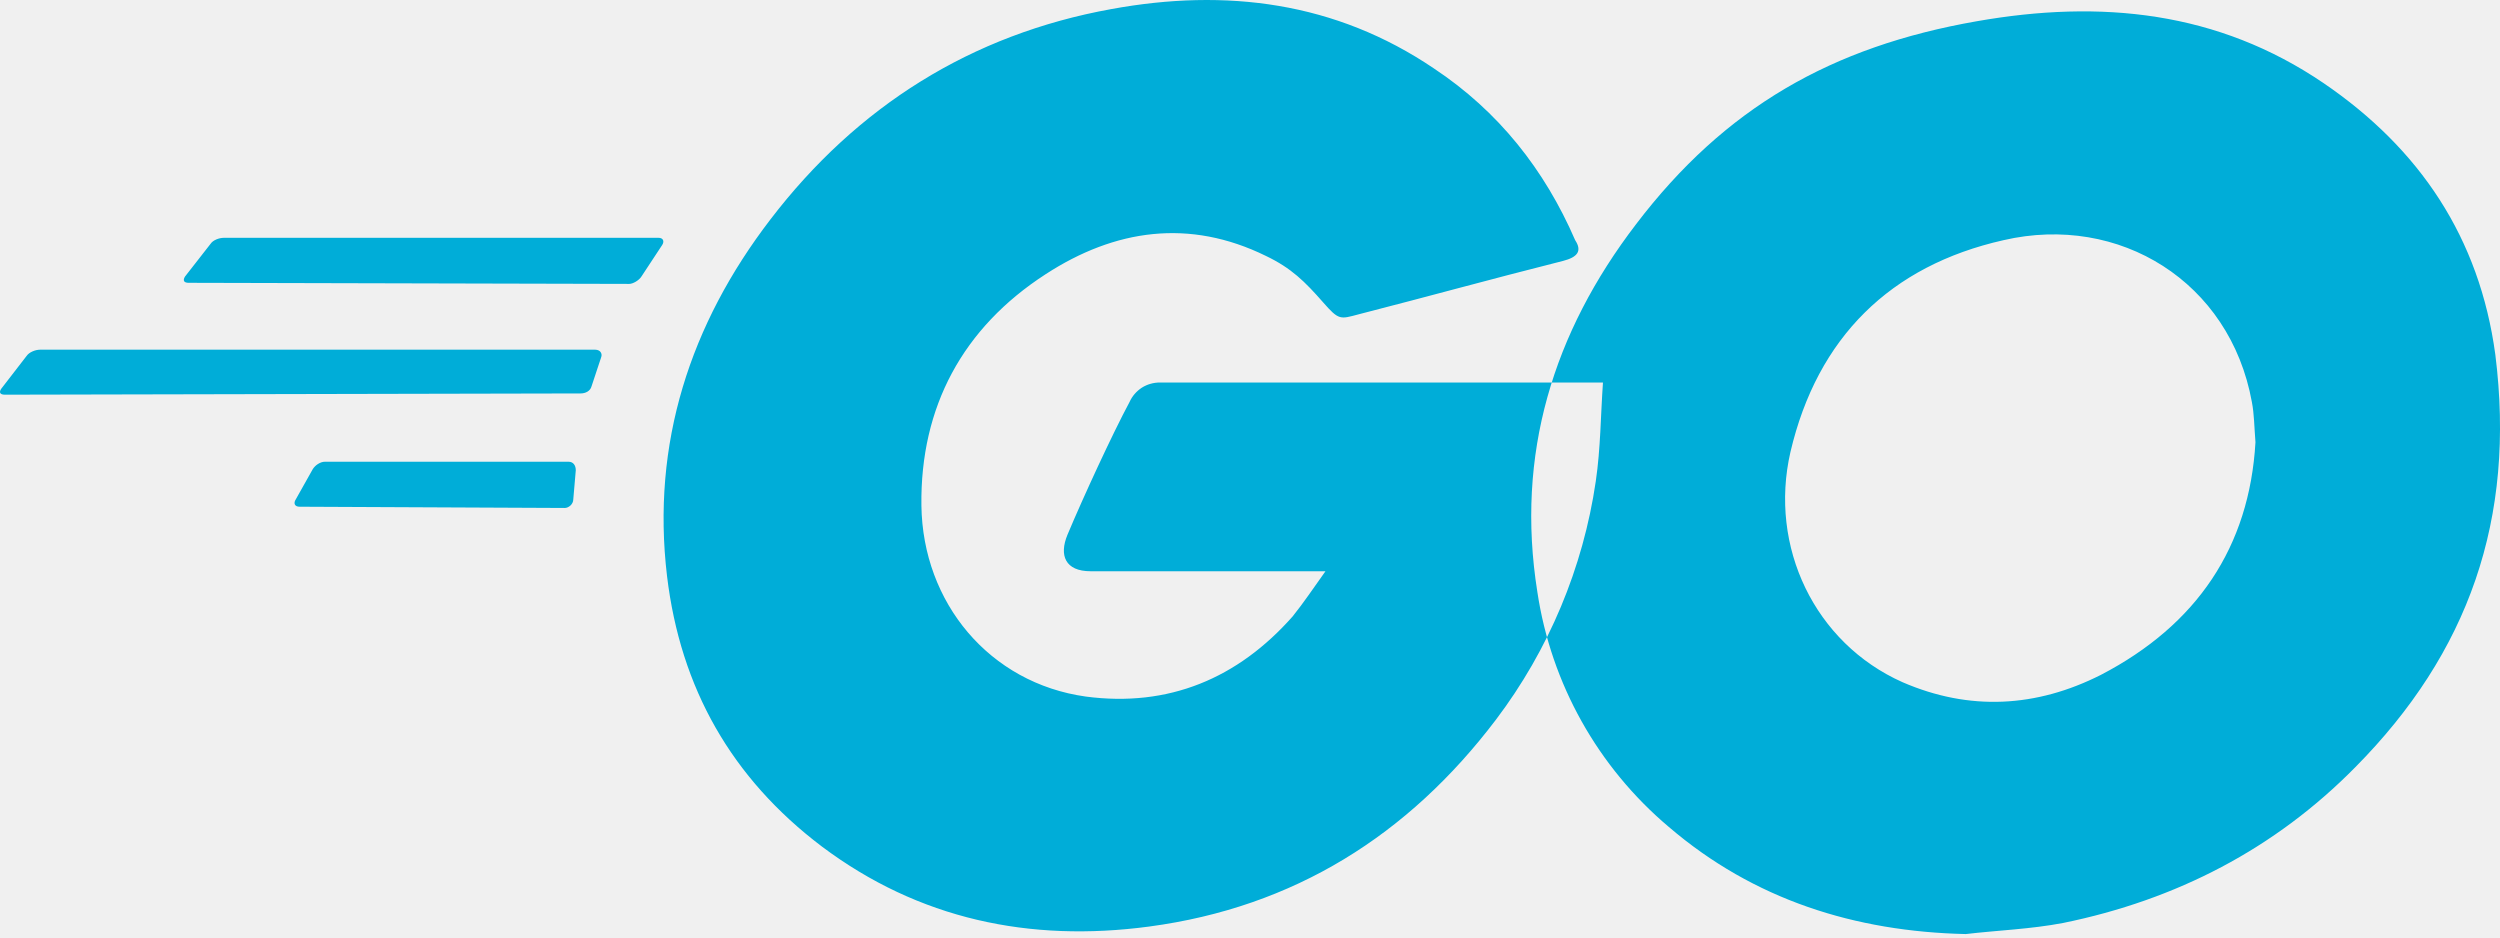
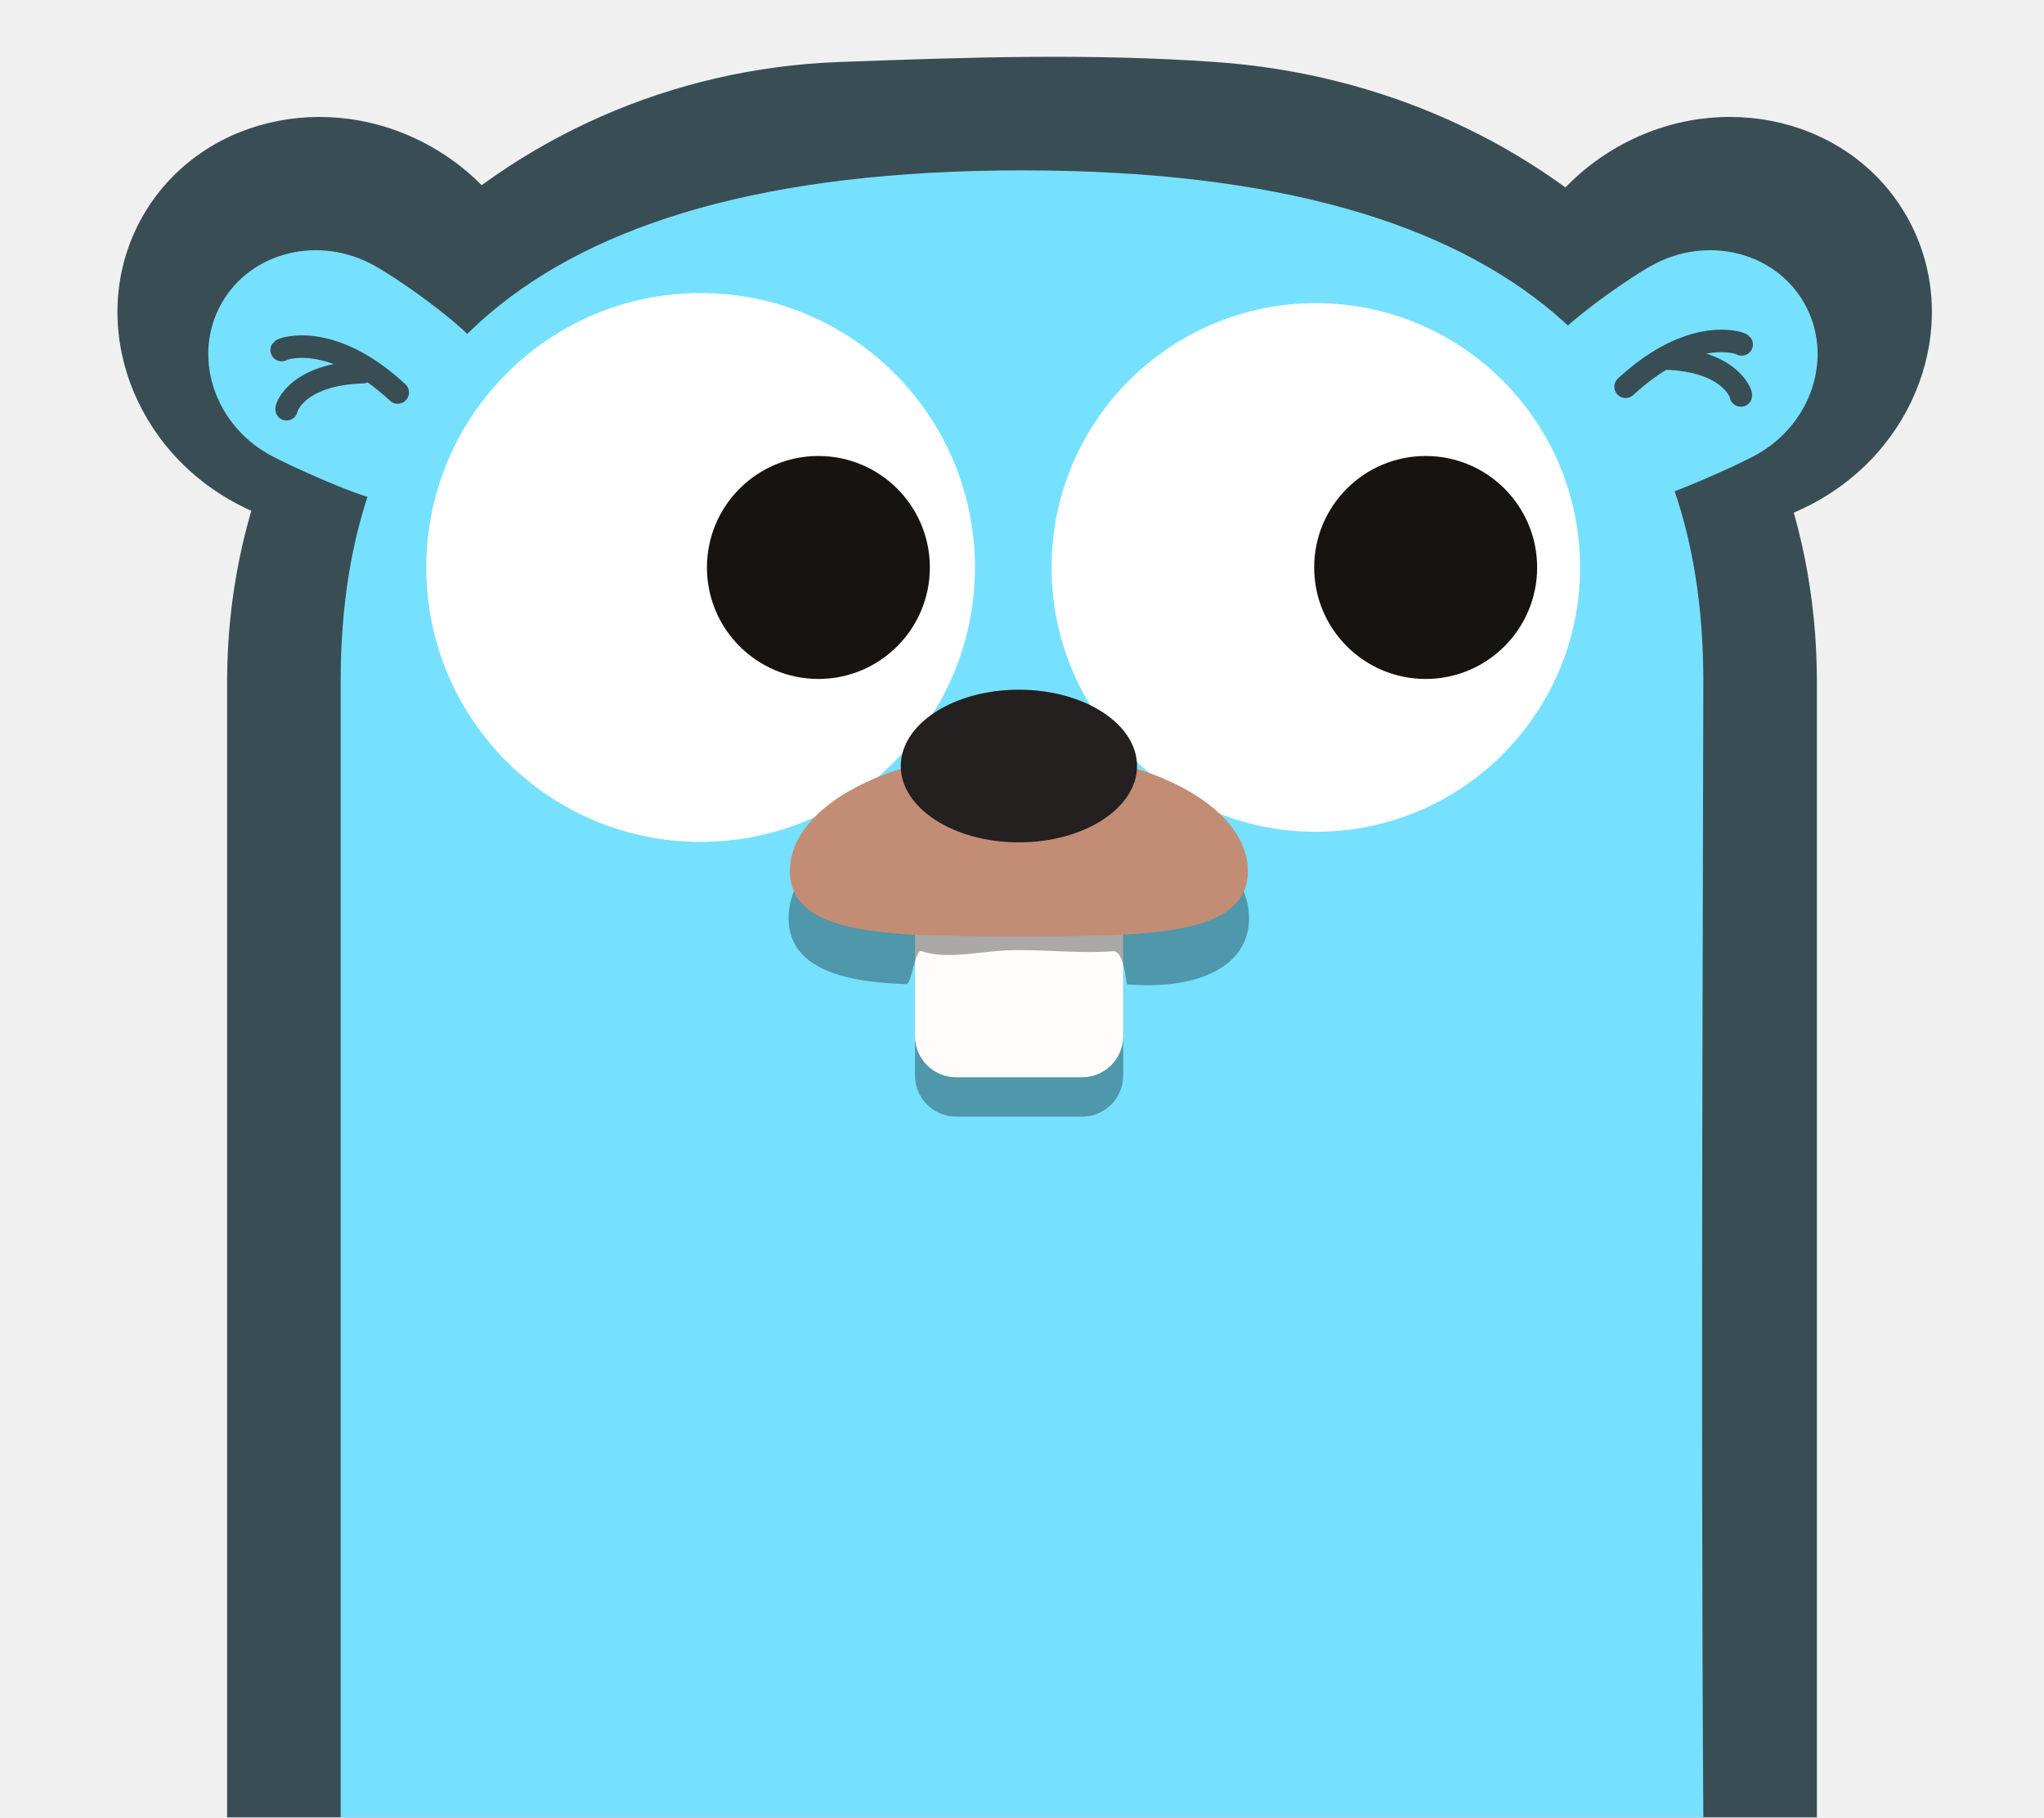
- <svg xmlns="http://www.w3.org/2000/svg" width="16" height="6" viewBox="0 0 16 6" fill="none">
-   <path d="M1.207 1.81C1.176 1.81 1.169 1.794 1.184 1.77L1.348 1.56C1.363 1.537 1.402 1.522 1.433 1.522H4.215C4.245 1.522 4.253 1.545 4.238 1.568L4.105 1.77C4.09 1.794 4.051 1.817 4.027 1.817L1.207 1.81ZM0.031 2.526C2.48636e-05 2.526 -0.008 2.511 0.008 2.488L0.171 2.277C0.187 2.254 0.226 2.238 0.257 2.238H3.809C3.841 2.238 3.856 2.262 3.848 2.285L3.786 2.472C3.778 2.503 3.747 2.518 3.716 2.518L0.031 2.526ZM1.917 3.243C1.885 3.243 1.877 3.22 1.893 3.196L2.002 3.002C2.017 2.978 2.049 2.955 2.08 2.955H3.638C3.669 2.955 3.685 2.978 3.685 3.01L3.669 3.196C3.669 3.228 3.638 3.251 3.615 3.251L1.917 3.243ZM10.003 1.67C9.512 1.794 9.177 1.888 8.694 2.012C8.577 2.043 8.569 2.051 8.467 1.934C8.351 1.802 8.265 1.716 8.102 1.638C7.611 1.397 7.135 1.467 6.692 1.755C6.162 2.098 5.889 2.604 5.897 3.235C5.905 3.858 6.333 4.372 6.949 4.458C7.479 4.528 7.922 4.342 8.273 3.945C8.343 3.858 8.405 3.765 8.483 3.656H6.98C6.817 3.656 6.777 3.554 6.832 3.422C6.933 3.181 7.12 2.776 7.229 2.573C7.246 2.535 7.273 2.504 7.308 2.481C7.343 2.459 7.383 2.448 7.424 2.448H10.259C10.244 2.659 10.244 2.869 10.213 3.08C10.132 3.634 9.912 4.159 9.574 4.606C9.013 5.346 8.281 5.806 7.354 5.93C6.591 6.032 5.881 5.884 5.259 5.417C4.682 4.98 4.355 4.404 4.269 3.687C4.168 2.838 4.417 2.074 4.931 1.404C5.485 0.68 6.217 0.22 7.113 0.058C7.845 -0.076 8.546 0.011 9.177 0.438C9.59 0.712 9.885 1.085 10.081 1.537C10.127 1.607 10.096 1.646 10.003 1.67V1.67ZM12.581 5.978C11.872 5.962 11.225 5.759 10.68 5.292C10.226 4.909 9.927 4.375 9.839 3.788C9.699 2.908 9.94 2.129 10.47 1.436C11.039 0.688 11.724 0.298 12.651 0.136C13.446 -0.004 14.194 0.072 14.871 0.532C15.487 0.952 15.869 1.522 15.97 2.269C16.102 3.321 15.799 4.178 15.074 4.91C14.56 5.432 13.929 5.759 13.204 5.907C12.994 5.947 12.784 5.954 12.581 5.978V5.978ZM14.435 2.831C14.427 2.729 14.427 2.651 14.412 2.573C14.272 1.802 13.563 1.366 12.823 1.537C12.098 1.7 11.631 2.16 11.459 2.892C11.319 3.5 11.615 4.116 12.176 4.366C12.605 4.552 13.033 4.528 13.446 4.319C14.061 3.999 14.396 3.5 14.435 2.83L14.435 2.831Z" fill-rule="evenodd" fill="#00ADD8" />
+ <svg xmlns="http://www.w3.org/2000/svg" width="36" height="32" viewBox="0 0 36 32" fill="none">
+   <path d="M26.934 7.578C25.962 5.856 26.663 3.62 28.501 2.582C30.338 1.544 32.616 2.099 33.588 3.82C34.56 5.542 33.858 7.778 32.021 8.816C30.183 9.853 27.906 9.299 26.934 7.578Z" fill="#384E54" />
+   <path d="M9.16 7.578C10.132 5.856 9.431 3.62 7.593 2.582C5.756 1.545 3.478 2.099 2.506 3.82C1.534 5.542 2.236 7.778 4.073 8.816C5.911 9.853 8.188 9.299 9.16 7.578Z" fill="#384E54" />
+   <path d="M18.092 1.002C16.986 1.012 15.881 1.051 14.776 1.092C8.842 1.312 4 6.032 4 12V32H32V12C32 6.032 27.333 1.509 21.41 1.092C20.304 1.014 19.197 0.993 18.092 1.002V1.002Z" fill="#384E54" />
+   <path d="M6.607 4.684C7.067 4.943 8.425 5.885 8.588 6.332C8.771 6.836 8.747 7.398 8.473 7.883C8.127 8.497 7.468 8.832 6.777 8.819C6.437 8.809 5.057 8.182 4.734 8C3.757 7.448 3.384 6.259 3.901 5.343C4.418 4.427 5.63 4.132 6.607 4.684Z" fill="#76E1FE" />
+   <path d="M18.869 15.322H17.03C16.686 15.322 16.406 15.601 16.406 15.946V18.229C16.406 18.574 16.686 18.853 17.03 18.853H18.869C19.213 18.853 19.493 18.574 19.493 18.229V15.946C19.493 15.601 19.213 15.322 18.869 15.322Z" fill="black" fill-opacity="0.329" />
+   <path d="M18 3C9 3 6 6.715 6 12V32H30C29.951 24.644 30 14 30 12C30 6.715 27 3 18 3Z" fill="#76E1FE" />
+   <path d="M29.074 4.684C28.614 4.943 27.256 5.885 27.093 6.332C26.909 6.836 26.933 7.398 27.207 7.883C27.554 8.497 28.213 8.832 28.904 8.819C29.244 8.809 30.624 8.182 30.946 8C31.924 7.448 32.297 6.259 31.78 5.343C31.263 4.427 30.051 4.132 29.074 4.684V4.684Z" fill="#76E1FE" />
+   <path d="M23.175 14.646C25.745 14.646 27.829 12.562 27.829 9.992C27.829 7.422 25.745 5.338 23.175 5.338C20.605 5.338 18.521 7.422 18.521 9.992C18.521 12.562 20.605 14.646 23.175 14.646Z" fill="white" />
+   <path d="M12.339 14.824C15.008 14.824 17.171 12.661 17.171 9.992C17.171 7.324 15.008 5.16 12.339 5.16C9.671 5.16 7.508 7.324 7.508 9.992C7.508 12.661 9.671 14.824 12.339 14.824Z" fill="white" />
+   <path d="M19.057 15.555H16.841C16.44 15.555 16.115 15.88 16.115 16.281V18.936C16.115 19.337 16.44 19.662 16.841 19.662H19.057C19.458 19.662 19.783 19.337 19.783 18.936V16.281C19.783 15.88 19.458 15.555 19.057 15.555Z" fill="black" fill-opacity="0.329" />
+   <path d="M19.057 14.863H16.841C16.44 14.863 16.115 15.188 16.115 15.589V18.243C16.115 18.644 16.44 18.969 16.841 18.969H19.057C19.458 18.969 19.783 18.644 19.783 18.243V15.589C19.783 15.188 19.458 14.863 19.057 14.863Z" fill="#FFFCFB" />
+   <path d="M21.999 16.167C21.999 17.005 21.128 17.435 19.855 17.333C19.831 17.333 19.807 16.732 19.601 16.749C19.097 16.791 18.505 16.729 17.915 16.729C17.302 16.729 16.708 16.912 16.229 16.747C16.119 16.709 16.051 17.33 15.967 17.328C14.724 17.295 13.889 16.99 13.889 16.166C13.889 14.954 15.704 13.972 17.944 13.972C20.184 13.972 21.999 14.954 21.999 16.166V16.167Z" fill="black" fill-opacity="0.329" />
+   <path d="M21.978 15.338C21.978 15.907 21.544 16.193 20.84 16.338C20.548 16.398 20.21 16.434 19.836 16.455C19.272 16.487 18.629 16.486 17.945 16.486C17.272 16.486 16.638 16.486 16.08 16.457C15.774 16.44 15.491 16.414 15.237 16.373C14.423 16.241 13.912 15.956 13.912 15.338C13.912 14.178 15.718 13.238 17.945 13.238C20.172 13.238 21.978 14.178 21.978 15.338V15.338Z" fill="#C38C74" />
+   <path d="M17.945 14.832C19.094 14.832 20.026 14.23 20.026 13.488C20.026 12.746 19.094 12.144 17.945 12.144C16.797 12.144 15.865 12.746 15.865 13.488C15.865 14.23 16.797 14.832 17.945 14.832Z" fill="#23201F" />
+   <path d="M14.414 11.955C15.498 11.955 16.377 11.076 16.377 9.992C16.377 8.908 15.498 8.029 14.414 8.029C13.33 8.029 12.451 8.908 12.451 9.992C12.451 11.076 13.33 11.955 14.414 11.955Z" fill="#171311" />
+   <path d="M25.11 11.955C26.194 11.955 27.073 11.076 27.073 9.992C27.073 8.908 26.194 8.029 25.11 8.029C24.025 8.029 23.146 8.908 23.146 9.992C23.146 11.076 24.025 11.955 25.11 11.955Z" fill="#171311" />
+   <path d="M7.005 6.911C5.835 5.827 4.978 6.138 4.961 6.164" stroke="#384E54" stroke-width="0.397" stroke-linecap="round" />
+   <path d="M6.386 6.553C5.227 6.589 5.039 7.183 5.047 7.205M28.631 6.81C29.802 5.727 30.658 6.038 30.675 6.064" stroke="#384E54" stroke-width="0.397" stroke-linecap="round" />
+   <path d="M29.322 6.311C30.481 6.347 30.669 6.941 30.661 6.963" stroke="#384E54" stroke-width="0.397" stroke-linecap="round" />
</svg>
